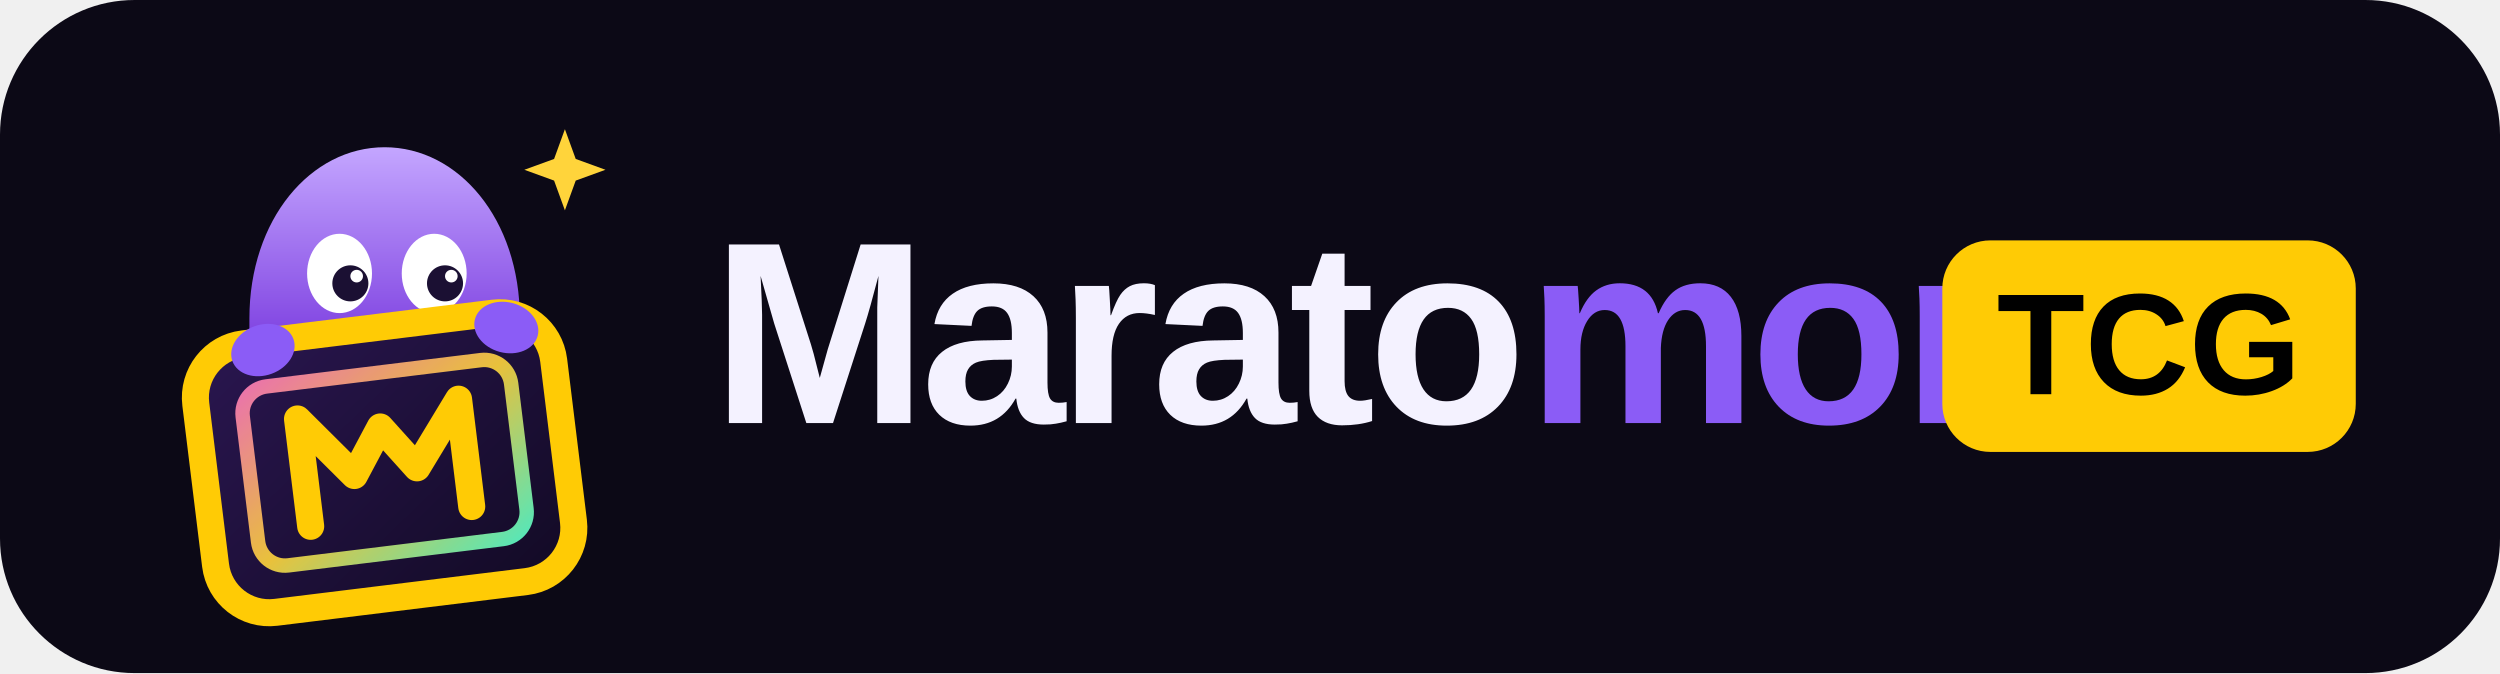
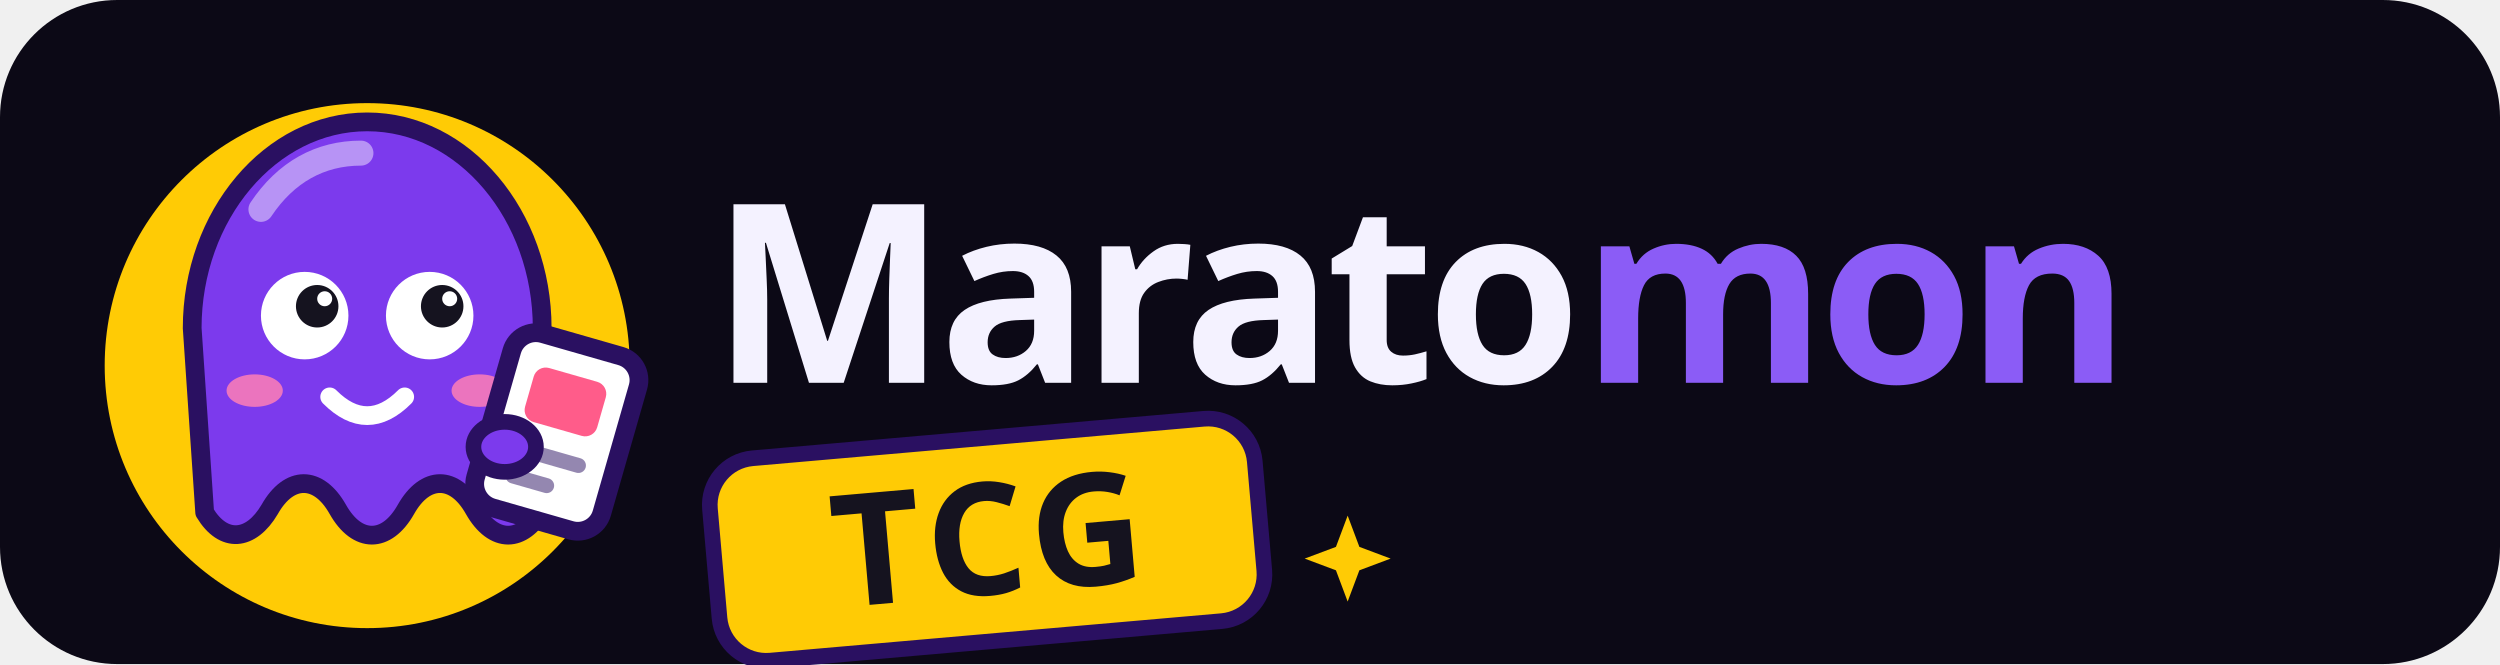
- <svg xmlns="http://www.w3.org/2000/svg" viewBox="0 0 520 140">
-   <rect width="520" height="140" rx="28" fill="#0c0916" />
-   <g transform="translate(20 10) scale(1.875)">
-     <defs>
-       <linearGradient id="g" x1="0" y1="0" x2="0" y2="1">
-         <stop offset="0" stop-color="#c4a6ff" />
-         <stop offset="1" stop-color="#6d28d9" />
-       </linearGradient>
-       <linearGradient id="c" x1="0" y1="0" x2="1" y2="1">
-         <stop offset="0" stop-color="#2a1650" />
-         <stop offset="1" stop-color="#120a24" />
-       </linearGradient>
-       <linearGradient id="s" x1="0" y1="0" x2="1" y2="1">
-         <stop offset="0" stop-color="#ff7eb6" />
-         <stop offset=".5" stop-color="#ffd43b" />
-         <stop offset="1" stop-color="#5effc8" />
-       </linearGradient>
-     </defs>
-     <path d="M17 30c0-11 6.8-19 15-19s15 8 15 19v8H17z" fill="url(#g)" />
-     <ellipse cx="27" cy="25" rx="3.6" ry="4.4" fill="#fff" />
-     <ellipse cx="37.5" cy="25" rx="3.6" ry="4.4" fill="#fff" />
-     <circle cx="28.2" cy="26.1" r="2" fill="#1b1033" />
-     <circle cx="38.7" cy="26.1" r="2" fill="#1b1033" />
-     <circle cx="28.9" cy="25.3" r=".7" fill="#fff" />
-     <circle cx="39.4" cy="25.3" r=".7" fill="#fff" />
-     <g transform="rotate(-7 32 46)">
-       <rect x="12" y="31" width="40" height="30" rx="6" fill="url(#c)" stroke="#ffcb05" stroke-width="3" />
-       <rect x="17" y="36" width="30" height="20" rx="3" fill="none" stroke="url(#s)" stroke-width="1.6" opacity=".9" />
-       <path d="M23 52V40l5.5 7 3.5-5 3.5 5 5.5-7v12" fill="none" stroke="#ffcb05" stroke-width="3" stroke-linecap="round" stroke-linejoin="round" />
+ <svg xmlns="http://www.w3.org/2000/svg" viewBox="0 0 640 170">
+   <rect width="640" height="170" rx="30" fill="#0c0916" />
+   <g transform="translate(14 4) scale(1.6)">
+     <circle cx="50" cy="56" r="42" fill="#ffcb05" />
+     <path d="M22 50c0-18 12.5-33 28-33s28 15 28 33v29c-3.1 5.5-7.8 5.5-10.9 0-3.1-5.5-7.8-5.5-10.9 0-3.1 5.5-7.8 5.5-10.9 0-3.1-5.5-7.8-5.5-10.9 0-3 5.1-7.4 5.5-10.4.5z" fill="#7c3aed" stroke="#2a1061" stroke-width="3" stroke-linejoin="round" />
+     <path d="M33 31c4-6 9.5-9 16-9" stroke="#fff" stroke-opacity=".45" stroke-width="4" stroke-linecap="round" fill="none" />
+     <circle cx="40" cy="48" r="7" fill="#fff" />
+     <circle cx="60" cy="48" r="7" fill="#fff" />
+     <circle cx="42" cy="46.5" r="3.4" fill="#15131f" />
+     <circle cx="62" cy="46.5" r="3.4" fill="#15131f" />
+     <circle cx="43.2" cy="45.3" r="1.2" fill="#fff" />
+     <circle cx="63.2" cy="45.3" r="1.2" fill="#fff" />
+     <ellipse cx="32" cy="60" rx="4.5" ry="2.6" fill="#ff7eb6" opacity=".85" />
+     <ellipse cx="68" cy="60" rx="4.5" ry="2.6" fill="#ff7eb6" opacity=".85" />
+     <path d="M44 61q6 6 12 0" stroke="#fff" stroke-width="3" fill="none" stroke-linecap="round" />
+     <g transform="rotate(16 80 66)">
+       <rect x="70" y="52" width="21" height="29" rx="4" fill="#fff" stroke="#2a1061" stroke-width="3" />
+       <rect x="74.5" y="57" width="12" height="9" rx="2" fill="#ff5c8a" />
+       <rect x="74.5" y="69.5" width="12" height="2.4" rx="1.2" fill="#2a1061" opacity=".5" />
+       <rect x="74.5" y="74" width="8" height="2.4" rx="1.2" fill="#2a1061" opacity=".5" />
    </g>
-     <ellipse cx="18.5" cy="33.5" rx="3.6" ry="2.8" fill="#8b5cf6" transform="rotate(-20 18.5 33.5)" />
-     <ellipse cx="45.5" cy="31" rx="3.6" ry="2.8" fill="#8b5cf6" transform="rotate(15 45.5 31)" />
-     <path d="M52 9l1.2 3.3 3.3 1.2-3.3 1.2L52 18l-1.2-3.3-3.3-1.2 3.3-1.2z" fill="#ffd43b" />
+     <ellipse cx="72" cy="69" rx="5" ry="4" fill="#7c3aed" stroke="#2a1061" stroke-width="2.5" />
  </g>
-   <text x="148" y="88" style="font-family:'Bricolage Grotesque','Segoe UI',Arial,sans-serif;font-weight:800;font-size:54px;letter-spacing:-1.5px" fill="#f4f2ff">Marato<tspan fill="#8b5cf6">mon</tspan>
+   <text x="182" y="98" style="font-family:'Bricolage Grotesque','Arial Black','Segoe UI',sans-serif;font-weight:900;font-size:64px;letter-spacing:-2px" fill="#f4f2ff">Marato<tspan fill="#8b5cf6">mon</tspan>
  </text>
-   <rect x="404" y="50" width="86" height="44" rx="10" fill="#ffcb05" />
-   <text x="447" y="82" text-anchor="middle" style="font-family:'Bricolage Grotesque','Segoe UI',Arial,sans-serif;font-weight:800;font-size:30px" fill="#000">TCG</text>
+   <g transform="rotate(-5 300 128)">
+     <rect x="182" y="108" width="140" height="52" rx="12" fill="#ffcb05" stroke="#2a1061" stroke-width="4" />
+     <text x="252" y="148" text-anchor="middle" style="font-family:'Bricolage Grotesque','Arial Black','Segoe UI',sans-serif;font-weight:900;font-size:40px;letter-spacing:2px" fill="#15131f">TCG</text>
+   </g>
+   <path d="M345 132l3 8 8 3-8 3-3 8-3-8-8-3 8-3z" fill="#ffcb05" />
</svg>
